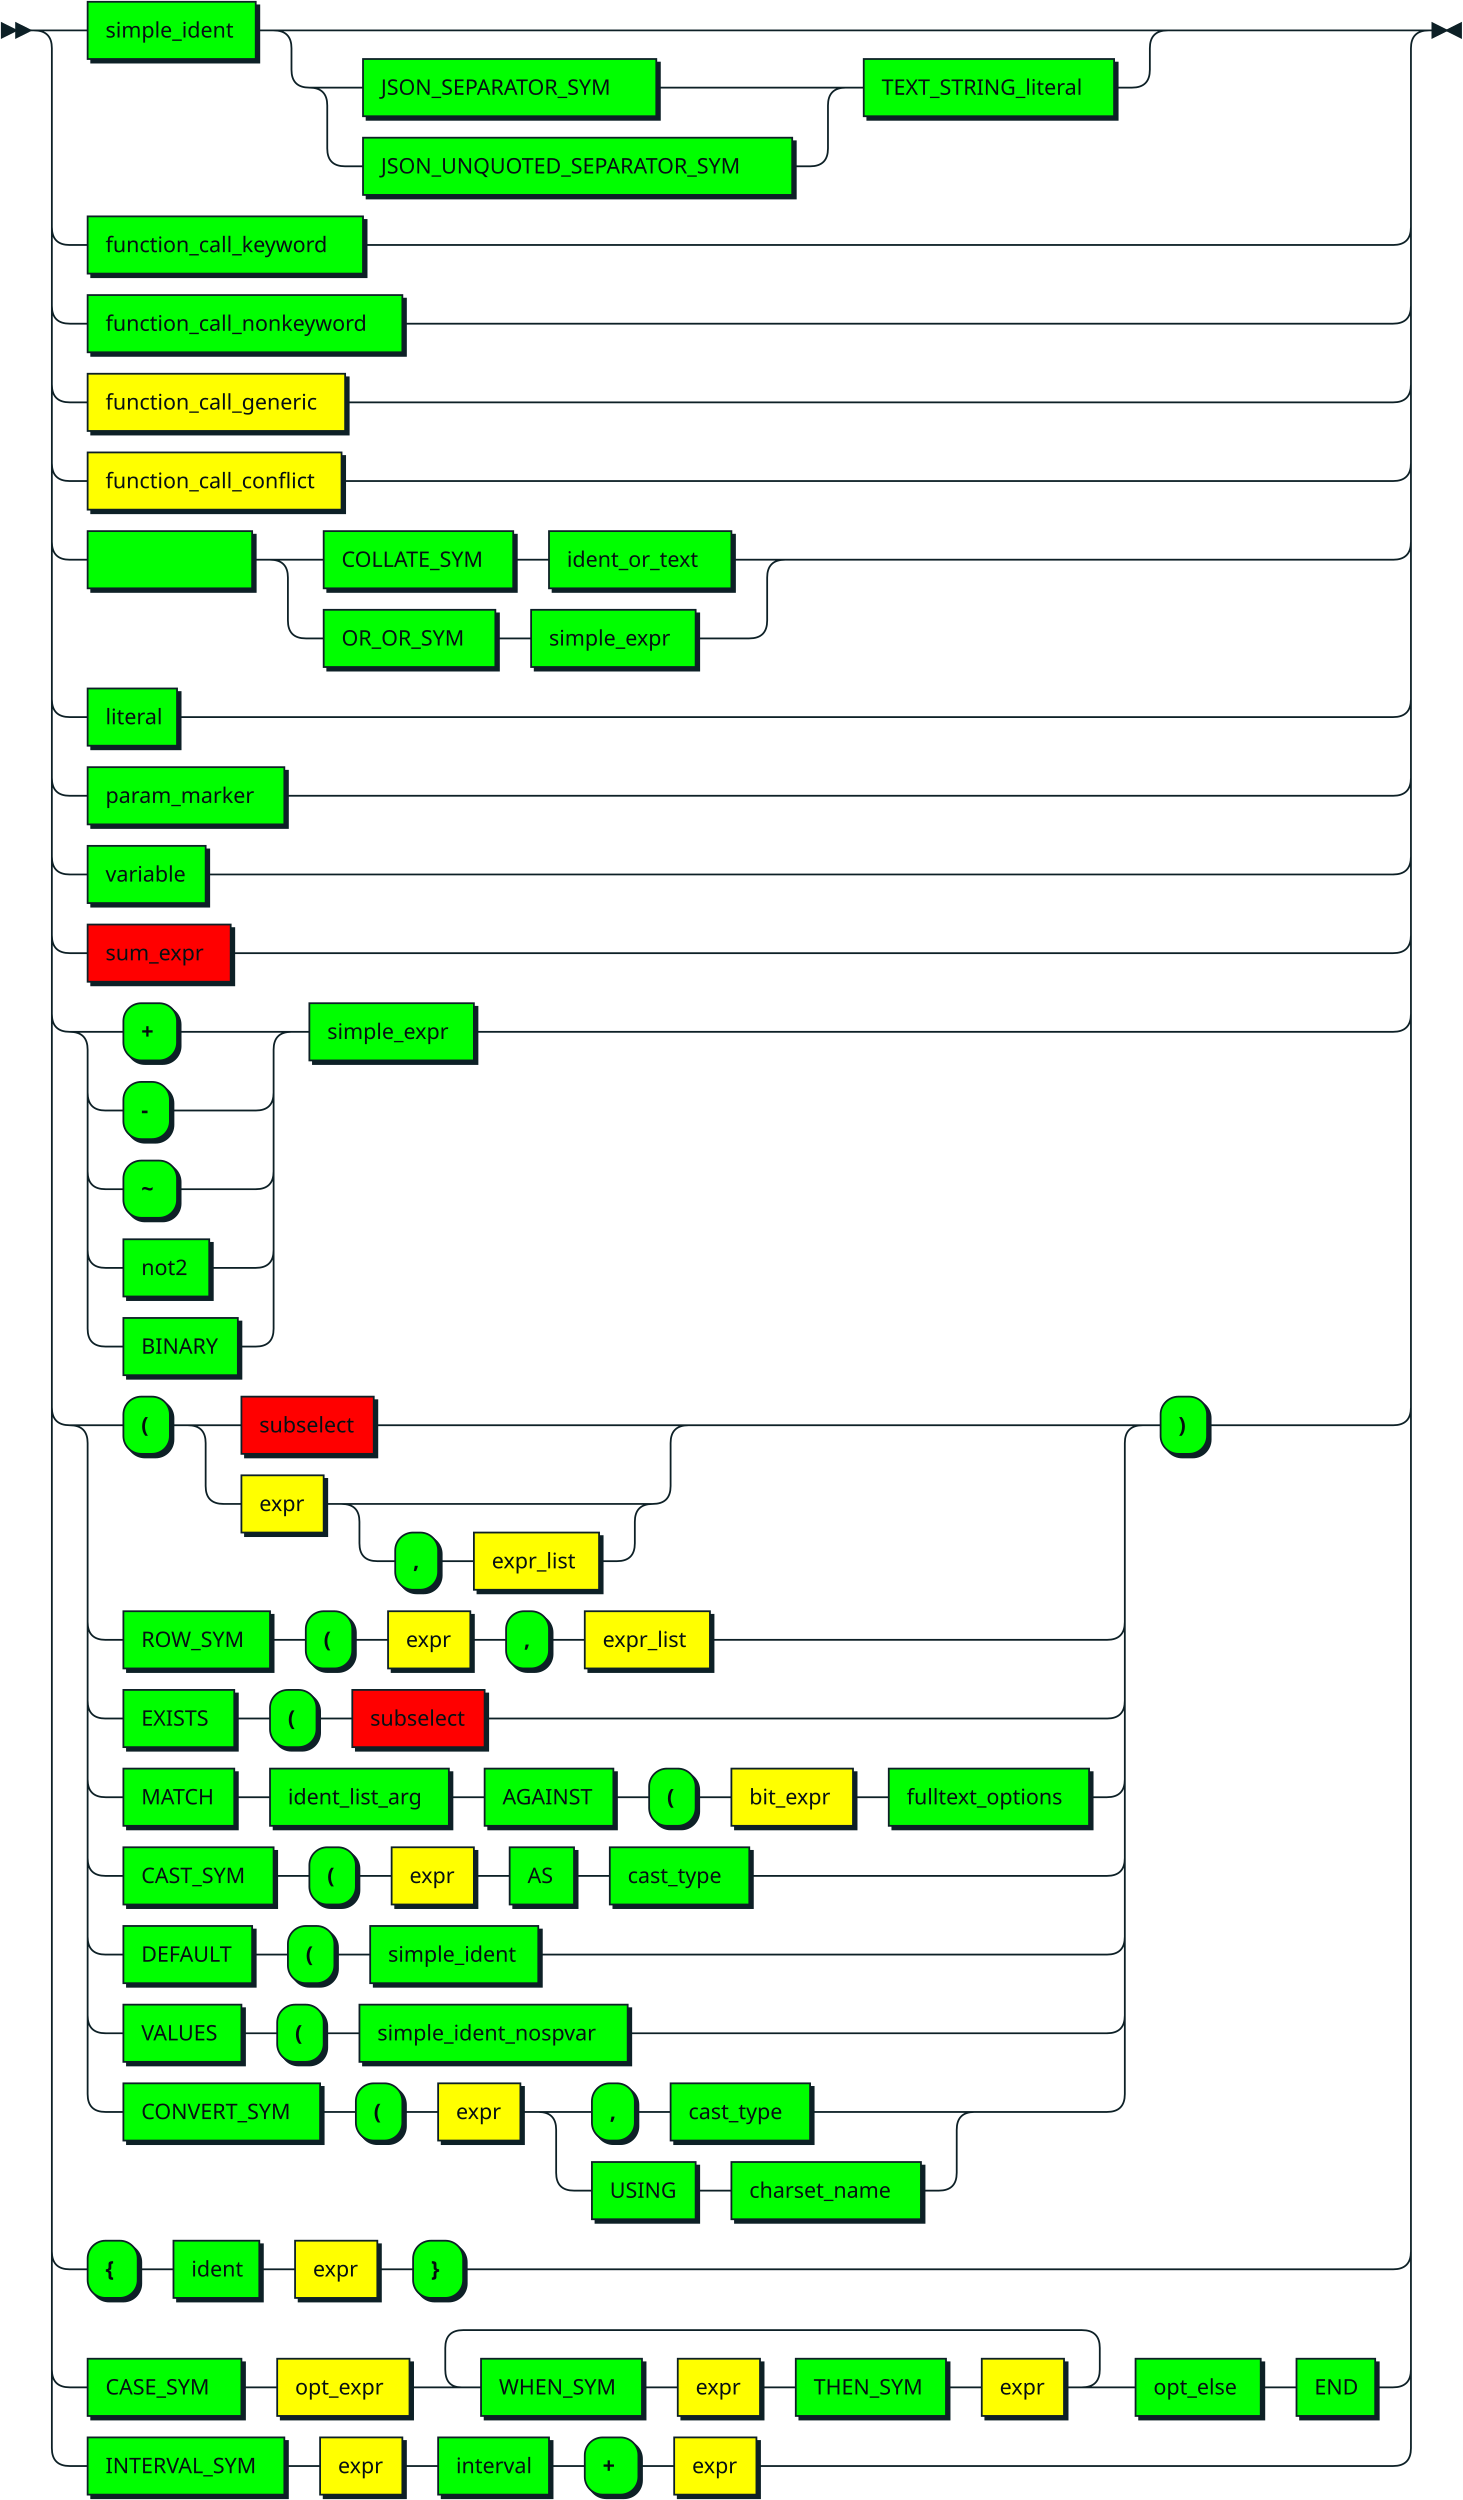
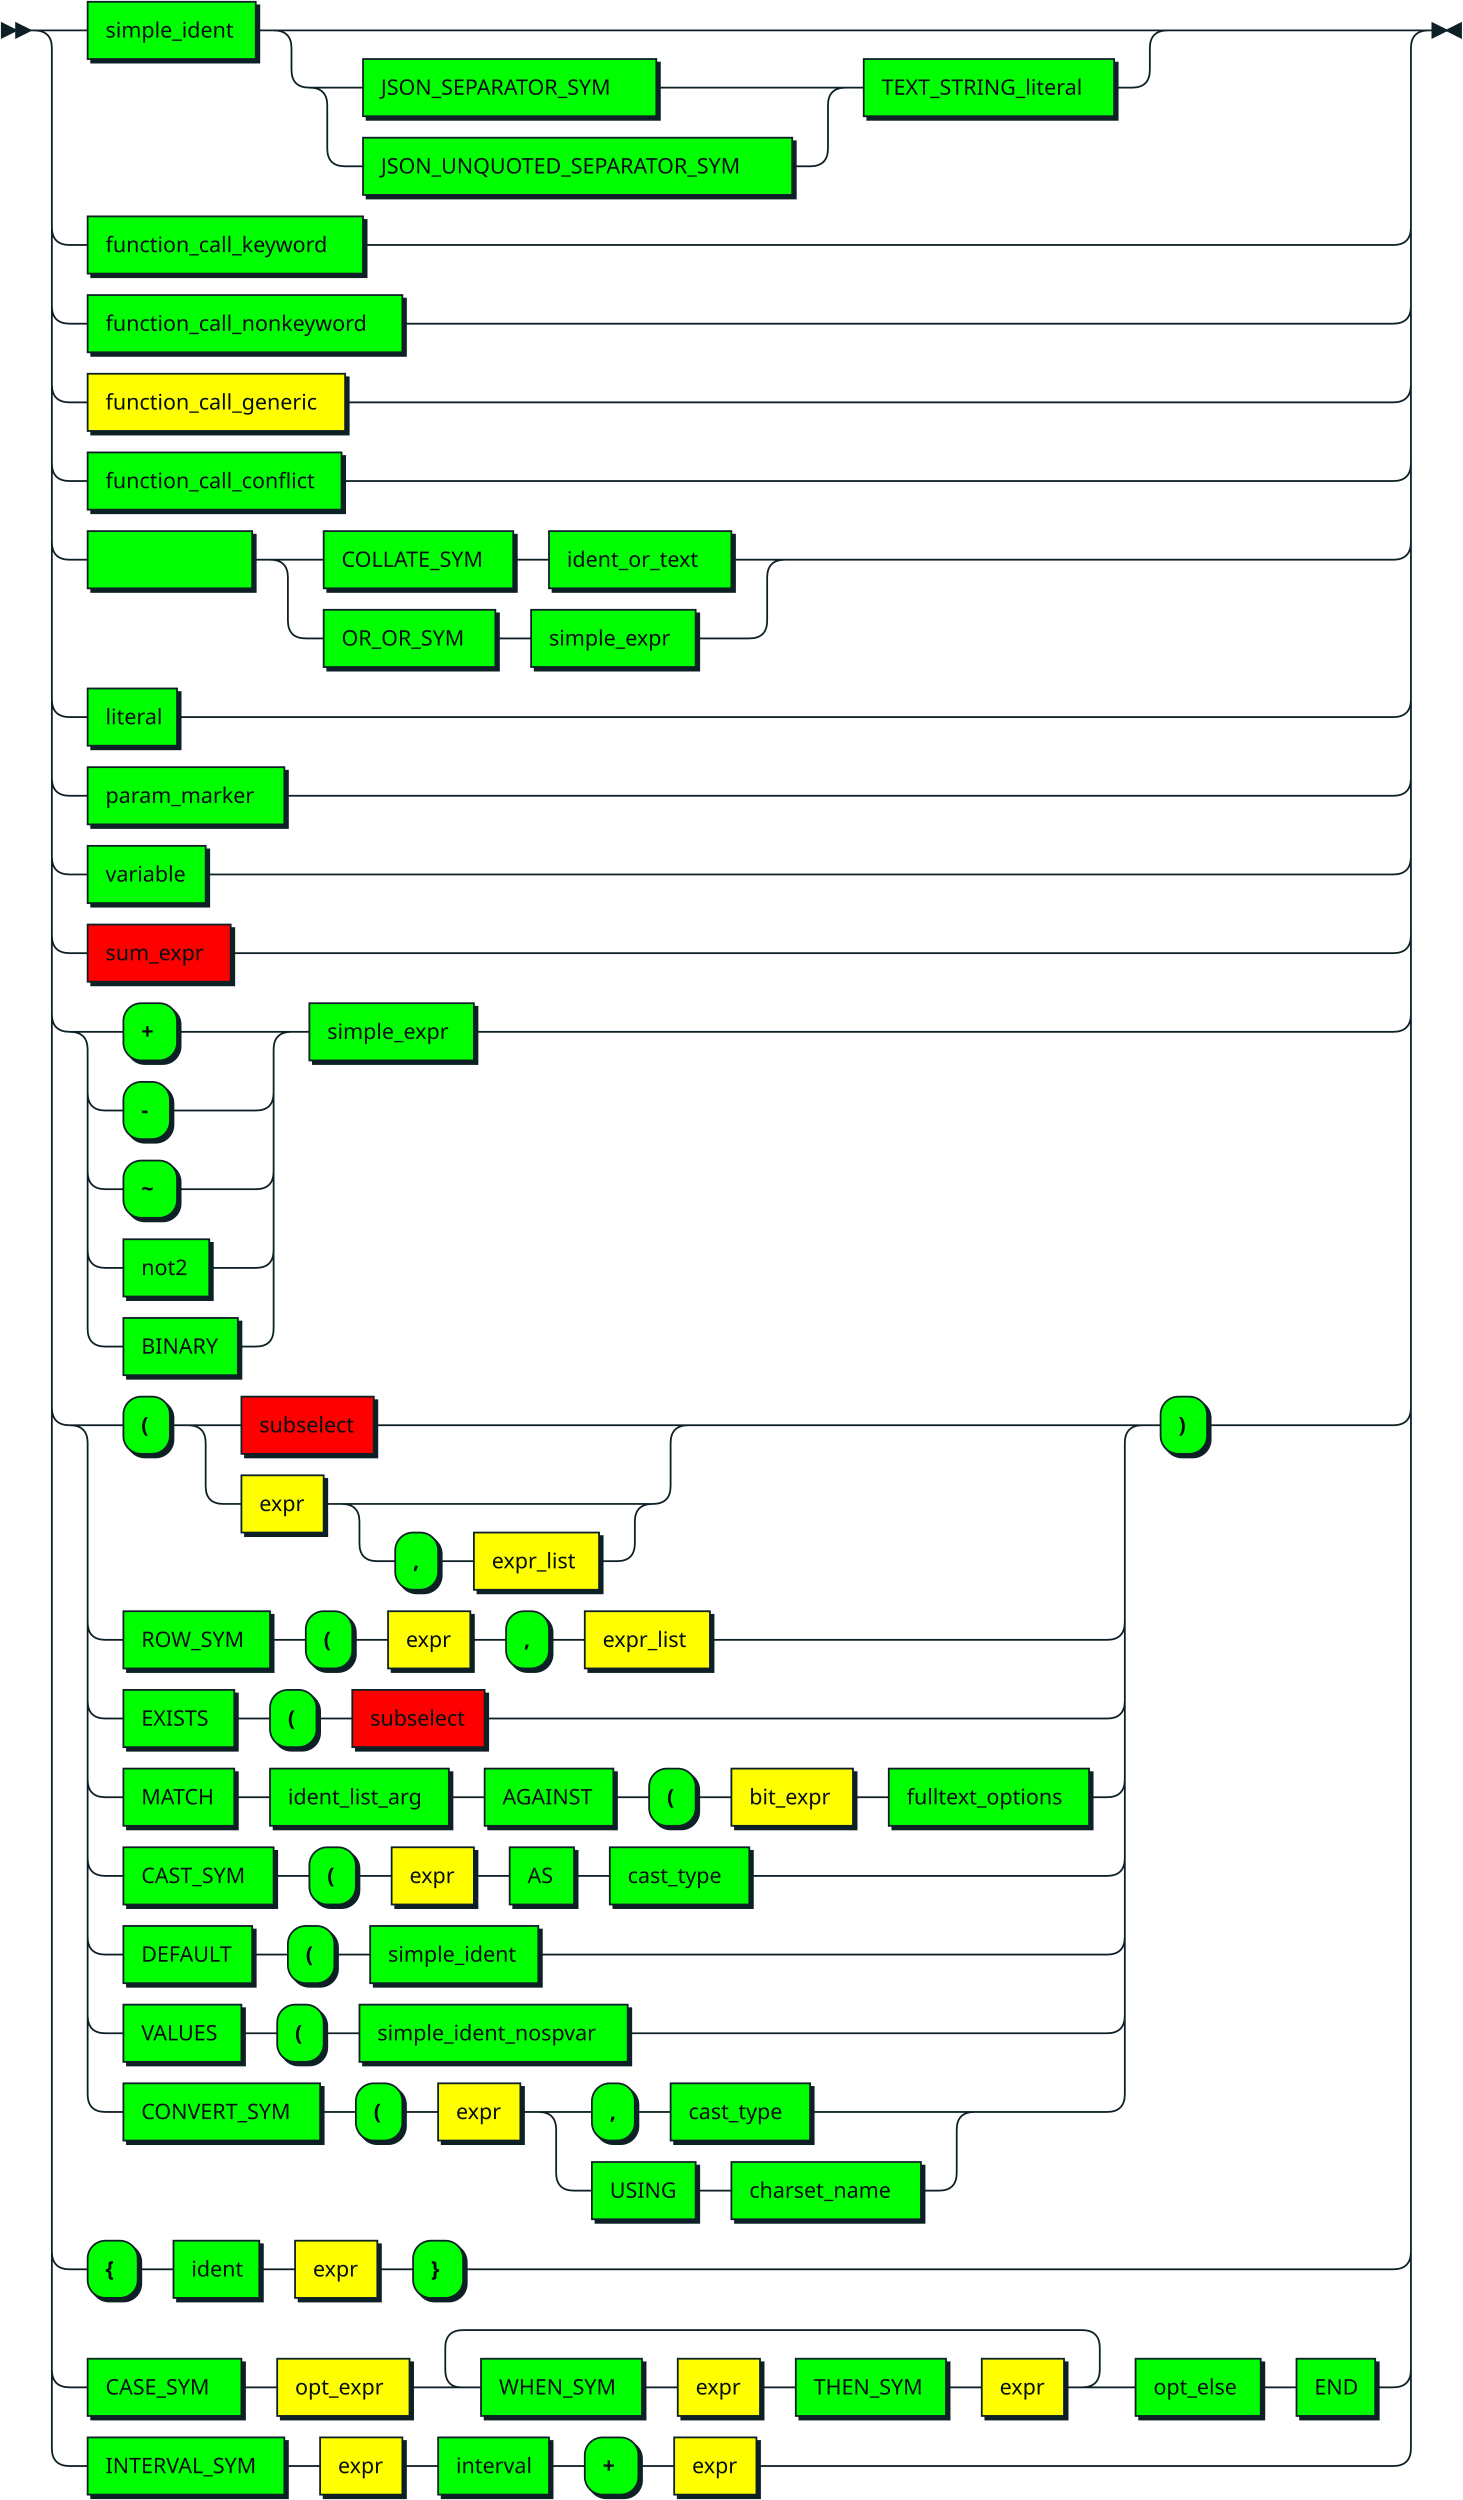
<svg xmlns="http://www.w3.org/2000/svg" xmlns:xlink="http://www.w3.org/1999/xlink" width="818" height="1398" version="1.1" id="svg1476">
  <defs id="defs876">
    <style type="text/css" id="style874">
               @namespace "http://www.w3.org/2000/svg";
               .line                 {fill: none; stroke: #0D2026;}
               .bold-line            {stroke: #050D0F; shape-rendering: crispEdges; stroke-width:
               2; }
               .thin-line            {stroke: #081317; shape-rendering: crispEdges}
               .filled               {fill: #0D2026; stroke: none;}
               text.terminal         {font-family: Verdana, Sans-serif;
               font-size: 12px;
               fill: #050D0F;
               font-weight: bold;
               }
               text.nonterminal      {font-family: Verdana, Sans-serif;
               font-size: 12px;
               fill: #061013;
               }
               text.regexp           {font-family: Verdana, Sans-serif;
               font-size: 12px;
               fill: #081317;
               }
               rect, circle, polygon {fill: #0D2026; stroke: #0D2026;}
               rect.terminal         {fill: #66B3CC; stroke: #0D2026;}
               rect.nonterminal      {fill: #9ECFDF; stroke: #0D2026;}
               rect.text             {fill: none; stroke: none;}
               polygon.regexp        {fill: #BBDDE8; stroke: #0D2026;}

            </style>
  </defs>
  <polygon points="9 17 1 13 1 21" id="polygon878" />
  <polygon points="17 17 9 13 9 21" id="polygon880" />
  <a xlink:href="#simple_ident" xlink:title="simple_ident" id="a888">
    <rect x="51" y="3" width="94" height="32" id="rect882" />
    <rect x="49" y="1" width="94" height="32" class="nonterminal" id="rect884" style="fill:#00ff00" />
    <text class="nonterminal" x="59" y="21" id="text886">simple_ident</text>
  </a>
  <a xlink:href="#JSON_SEPARATOR_SYM" xlink:title="JSON_SEPARATOR_SYM" id="a896">
    <rect x="205" y="35" width="164" height="32" id="rect890" />
    <rect x="203" y="33" width="164" height="32" class="nonterminal" id="rect892" style="fill:#00ff00" />
    <text class="nonterminal" x="213" y="53" id="text894">JSON_SEPARATOR_SYM</text>
  </a>
  <a xlink:href="#JSON_UNQUOTED_SEPARATOR_SYM" xlink:title="JSON_UNQUOTED_SEPARATOR_SYM" id="a904">
    <rect x="205" y="79" width="240" height="32" id="rect898" />
    <rect x="203" y="77" width="240" height="32" class="nonterminal" id="rect900" style="fill:#00ff00" />
    <text class="nonterminal" x="213" y="97" id="text902">JSON_UNQUOTED_SEPARATOR_SYM</text>
  </a>
  <a xlink:href="#TEXT_STRING_literal" xlink:title="TEXT_STRING_literal" id="a912">
    <rect x="485" y="35" width="140" height="32" id="rect906" />
    <rect x="483" y="33" width="140" height="32" class="nonterminal" id="rect908" style="fill:#00ff00" />
    <text class="nonterminal" x="493" y="53" id="text910">TEXT_STRING_literal</text>
  </a>
  <a xlink:href="#function_call_keyword" xlink:title="function_call_keyword" id="a920">
    <rect x="51" y="123" width="154" height="32" id="rect914" />
    <rect x="49" y="121" width="154" height="32" class="nonterminal" id="rect916" style="fill:#00ff00" />
    <text class="nonterminal" x="59" y="141" id="text918">function_call_keyword</text>
  </a>
  <a xlink:href="#function_call_nonkeyword" xlink:title="function_call_nonkeyword" id="a928">
    <rect x="51" y="167" width="176" height="32" id="rect922" />
    <rect x="49" y="165" width="176" height="32" class="nonterminal" id="rect924" style="fill:#00ff00" />
    <text class="nonterminal" x="59" y="185" id="text926">function_call_nonkeyword</text>
  </a>
  <a xlink:href="#function_call_generic" xlink:title="function_call_generic" id="a936">
    <rect x="51" y="211" width="144" height="32" id="rect930" />
    <rect x="49" y="209" width="144" height="32" class="nonterminal" id="rect932" style="fill:#ffff00" />
    <text class="nonterminal" x="59" y="229" id="text934">function_call_generic</text>
  </a>
  <a xlink:href="#function_call_conflict" xlink:title="function_call_conflict" id="a944">
    <rect x="51" y="255" width="142" height="32" id="rect938" />
-     <rect x="49" y="253" width="142" height="32" class="nonterminal" id="rect940" style="fill:#ffff00" />
+     <rect x="49" y="253" width="142" height="32" class="nonterminal" id="rect940" style="fill:#00ff00" />
    <text class="nonterminal" x="59" y="273" id="text942">function_call_conflict</text>
  </a>
  <a xlink:href="#simple_expr" xlink:title="simple_expr" id="a952">
    <rect x="51" y="299" width="92" height="32" id="rect946" />
    <rect x="49" y="297" width="92" height="32" class="nonterminal" id="rect948" style="fill:#00ff00" />
  </a>
  <a xlink:href="#COLLATE_SYM" xlink:title="COLLATE_SYM" id="a960">
    <rect x="183" y="299" width="106" height="32" id="rect954" />
    <rect x="181" y="297" width="106" height="32" class="nonterminal" id="rect956" style="fill:#00ff00" />
    <text class="nonterminal" x="191" y="317" id="text958">COLLATE_SYM</text>
  </a>
  <a xlink:href="#ident_or_text" xlink:title="ident_or_text" id="a968">
    <rect x="309" y="299" width="102" height="32" id="rect962" />
    <rect x="307" y="297" width="102" height="32" class="nonterminal" id="rect964" style="fill:#00ff00" />
    <text class="nonterminal" x="317" y="317" id="text966">ident_or_text</text>
  </a>
  <a xlink:href="#OR_OR_SYM" xlink:title="OR_OR_SYM" id="a976">
    <rect x="183" y="343" width="96" height="32" id="rect970" />
    <rect x="181" y="341" width="96" height="32" class="nonterminal" id="rect972" style="fill:#00ff00" />
    <text class="nonterminal" x="191" y="361" id="text974">OR_OR_SYM</text>
  </a>
  <a xlink:href="#simple_expr" xlink:title="simple_expr" id="a984">
    <rect x="299" y="343" width="92" height="32" id="rect978" />
    <rect x="297" y="341" width="92" height="32" class="nonterminal" id="rect980" style="fill:#00ff00" />
    <text class="nonterminal" x="307" y="361" id="text982">simple_expr</text>
  </a>
  <a xlink:href="#literal" xlink:title="literal" id="a992">
    <rect x="51" y="387" width="50" height="32" id="rect986" />
    <rect x="49" y="385" width="50" height="32" class="nonterminal" id="rect988" style="fill:#00ff00" />
    <text class="nonterminal" x="59" y="405" id="text990">literal</text>
  </a>
  <a xlink:href="#param_marker" xlink:title="param_marker" id="a1000">
    <rect x="51" y="431" width="110" height="32" id="rect994" />
    <rect x="49" y="429" width="110" height="32" class="nonterminal" id="rect996" style="fill:#00ff00" />
    <text class="nonterminal" x="59" y="449" id="text998">param_marker</text>
  </a>
  <a xlink:href="#variable" xlink:title="variable" id="a1008">
    <rect x="51" y="475" width="66" height="32" id="rect1002" />
    <rect x="49" y="473" width="66" height="32" class="nonterminal" id="rect1004" style="fill:#00ff00" />
    <text class="nonterminal" x="59" y="493" id="text1006">variable</text>
  </a>
  <a xlink:href="#sum_expr" xlink:title="sum_expr" id="a1016">
    <rect x="51" y="519" width="80" height="32" id="rect1010" />
    <rect x="49" y="517" width="80" height="32" class="nonterminal" id="rect1012" style="fill:#ff0000" />
    <text class="nonterminal" x="59" y="537" id="text1014">sum_expr</text>
  </a>
  <rect x="71" y="563" width="30" height="32" rx="10" id="rect1018" />
  <rect x="69" y="561" width="30" height="32" class="terminal" rx="10" id="rect1020" style="fill:#00ff00" />
  <text class="terminal" x="79" y="581" id="text1022">+</text>
  <rect x="71" y="607" width="26" height="32" rx="10" id="rect1024" />
  <rect x="69" y="605" width="26" height="32" class="terminal" rx="10" id="rect1026" style="fill:#00ff00" />
  <text class="terminal" x="79" y="625" id="text1028">-</text>
  <rect x="71" y="651" width="30" height="32" rx="10" id="rect1030" />
  <rect x="69" y="649" width="30" height="32" class="terminal" rx="10" id="rect1032" style="fill:#00ff00" />
  <text class="terminal" x="79" y="669" id="text1034">~</text>
  <a xlink:href="#not2" xlink:title="not2" id="a1042">
    <rect x="71" y="695" width="48" height="32" id="rect1036" />
    <rect x="69" y="693" width="48" height="32" class="nonterminal" id="rect1038" style="fill:#00ff00" />
    <text class="nonterminal" x="79" y="713" id="text1040">not2</text>
  </a>
  <a xlink:href="#BINARY" xlink:title="BINARY" id="a1050">
    <rect x="71" y="739" width="64" height="32" id="rect1044" />
    <rect x="69" y="737" width="64" height="32" class="nonterminal" id="rect1046" style="fill:#00ff00" />
    <text class="nonterminal" x="79" y="757" id="text1048">BINARY</text>
  </a>
  <a xlink:href="#simple_expr" xlink:title="simple_expr" id="a1058">
    <rect x="175" y="563" width="92" height="32" id="rect1052" />
    <rect x="173" y="561" width="92" height="32" class="nonterminal" id="rect1054" style="fill:#00ff00" />
    <text class="nonterminal" x="183" y="581" id="text1056">simple_expr</text>
  </a>
  <rect x="71" y="783" width="26" height="32" rx="10" id="rect1060" />
  <rect x="69" y="781" width="26" height="32" class="terminal" rx="10" id="rect1062" style="fill:#00ff00" />
  <text class="terminal" x="79" y="801" id="text1064">(</text>
  <a xlink:href="#subselect" xlink:title="subselect" id="a1072">
    <rect x="137" y="783" width="74" height="32" id="rect1066" />
    <rect x="135" y="781" width="74" height="32" class="nonterminal" id="rect1068" style="fill:#ff0000" />
    <text class="nonterminal" x="145" y="801" id="text1070">subselect</text>
  </a>
  <a xlink:href="#expr" xlink:title="expr" id="a1080">
    <rect x="137" y="827" width="46" height="32" id="rect1074" />
    <rect x="135" y="825" width="46" height="32" class="nonterminal" id="rect1076" style="fill:#ffff00" />
    <text class="nonterminal" x="145" y="845" id="text1078">expr</text>
  </a>
  <rect x="223" y="859" width="24" height="32" rx="10" id="rect1082" />
  <rect x="221" y="857" width="24" height="32" class="terminal" rx="10" id="rect1084" style="fill:#00ff00" />
  <text class="terminal" x="231" y="877" id="text1086">,</text>
  <a xlink:href="#expr_list" xlink:title="expr_list" id="a1094">
    <rect x="267" y="859" width="70" height="32" id="rect1088" />
    <rect x="265" y="857" width="70" height="32" class="nonterminal" id="rect1090" style="fill:#ffff00" />
    <text class="nonterminal" x="275" y="877" id="text1092">expr_list</text>
  </a>
  <a xlink:href="#ROW_SYM" xlink:title="ROW_SYM" id="a1102">
    <rect x="71" y="903" width="82" height="32" id="rect1096" />
    <rect x="69" y="901" width="82" height="32" class="nonterminal" id="rect1098" style="fill:#00ff00" />
    <text class="nonterminal" x="79" y="921" id="text1100">ROW_SYM</text>
  </a>
  <rect x="173" y="903" width="26" height="32" rx="10" id="rect1104" />
  <rect x="171" y="901" width="26" height="32" class="terminal" rx="10" id="rect1106" style="fill:#00ff00" />
  <text class="terminal" x="181" y="921" id="text1108">(</text>
  <a xlink:href="#expr" xlink:title="expr" id="a1116">
    <rect x="219" y="903" width="46" height="32" id="rect1110" />
    <rect x="217" y="901" width="46" height="32" class="nonterminal" id="rect1112" style="fill:#ffff00" />
    <text class="nonterminal" x="227" y="921" id="text1114">expr</text>
  </a>
  <rect x="285" y="903" width="24" height="32" rx="10" id="rect1118" />
  <rect x="283" y="901" width="24" height="32" class="terminal" rx="10" id="rect1120" style="fill:#00ff00" />
  <text class="terminal" x="293" y="921" id="text1122">,</text>
  <a xlink:href="#expr_list" xlink:title="expr_list" id="a1130">
    <rect x="329" y="903" width="70" height="32" id="rect1124" />
    <rect x="327" y="901" width="70" height="32" class="nonterminal" id="rect1126" style="fill:#ffff00" />
    <text class="nonterminal" x="337" y="921" id="text1128">expr_list</text>
  </a>
  <a xlink:href="#EXISTS" xlink:title="EXISTS" id="a1138">
    <rect x="71" y="947" width="62" height="32" id="rect1132" />
    <rect x="69" y="945" width="62" height="32" class="nonterminal" id="rect1134" style="fill:#00ff00" />
    <text class="nonterminal" x="79" y="965" id="text1136">EXISTS</text>
  </a>
  <rect x="153" y="947" width="26" height="32" rx="10" id="rect1140" />
  <rect x="151" y="945" width="26" height="32" class="terminal" rx="10" id="rect1142" style="fill:#00ff00" />
  <text class="terminal" x="161" y="965" id="text1144">(</text>
  <a xlink:href="#subselect" xlink:title="subselect" id="a1152">
    <rect x="199" y="947" width="74" height="32" id="rect1146" />
    <rect x="197" y="945" width="74" height="32" class="nonterminal" id="rect1148" style="fill:#ff0000" />
    <text class="nonterminal" x="207" y="965" id="text1150">subselect</text>
  </a>
  <a xlink:href="#MATCH" xlink:title="MATCH" id="a1160">
    <rect x="71" y="991" width="62" height="32" id="rect1154" />
    <rect x="69" y="989" width="62" height="32" class="nonterminal" id="rect1156" style="fill:#00ff00" />
    <text class="nonterminal" x="79" y="1009" id="text1158">MATCH</text>
  </a>
  <a xlink:href="#ident_list_arg" xlink:title="ident_list_arg" id="a1168">
    <rect x="153" y="991" width="100" height="32" id="rect1162" />
    <rect x="151" y="989" width="100" height="32" class="nonterminal" id="rect1164" style="fill:#00ff00" />
    <text class="nonterminal" x="161" y="1009" id="text1166">ident_list_arg</text>
  </a>
  <a xlink:href="#AGAINST" xlink:title="AGAINST" id="a1176">
    <rect x="273" y="991" width="72" height="32" id="rect1170" />
    <rect x="271" y="989" width="72" height="32" class="nonterminal" id="rect1172" style="fill:#00ff00" />
    <text class="nonterminal" x="281" y="1009" id="text1174">AGAINST</text>
  </a>
  <rect x="365" y="991" width="26" height="32" rx="10" id="rect1178" />
  <rect x="363" y="989" width="26" height="32" class="terminal" rx="10" id="rect1180" style="fill:#00ff00" />
  <text class="terminal" x="373" y="1009" id="text1182">(</text>
  <a xlink:href="#bit_expr" xlink:title="bit_expr" id="a1190">
    <rect x="411" y="991" width="68" height="32" id="rect1184" />
    <rect x="409" y="989" width="68" height="32" class="nonterminal" id="rect1186" style="fill:#ffff00" />
    <text class="nonterminal" x="419" y="1009" id="text1188">bit_expr</text>
  </a>
  <a xlink:href="#fulltext_options" xlink:title="fulltext_options" id="a1198">
    <rect x="499" y="991" width="112" height="32" id="rect1192" />
    <rect x="497" y="989" width="112" height="32" class="nonterminal" id="rect1194" style="fill:#00ff00" />
    <text class="nonterminal" x="507" y="1009" id="text1196">fulltext_options</text>
  </a>
  <a xlink:href="#CAST_SYM" xlink:title="CAST_SYM" id="a1206">
    <rect x="71" y="1035" width="84" height="32" id="rect1200" />
    <rect x="69" y="1033" width="84" height="32" class="nonterminal" id="rect1202" style="fill:#00ff00" />
    <text class="nonterminal" x="79" y="1053" id="text1204">CAST_SYM</text>
  </a>
  <rect x="175" y="1035" width="26" height="32" rx="10" id="rect1208" />
  <rect x="173" y="1033" width="26" height="32" class="terminal" rx="10" id="rect1210" style="fill:#00ff00" />
  <text class="terminal" x="183" y="1053" id="text1212">(</text>
  <a xlink:href="#expr" xlink:title="expr" id="a1220">
    <rect x="221" y="1035" width="46" height="32" id="rect1214" />
    <rect x="219" y="1033" width="46" height="32" class="nonterminal" id="rect1216" style="fill:#ffff00" />
    <text class="nonterminal" x="229" y="1053" id="text1218">expr</text>
  </a>
  <a xlink:href="#AS" xlink:title="AS" id="a1228">
    <rect x="287" y="1035" width="36" height="32" id="rect1222" />
    <rect x="285" y="1033" width="36" height="32" class="nonterminal" id="rect1224" style="fill:#00ff00" />
    <text class="nonterminal" x="295" y="1053" id="text1226">AS</text>
  </a>
  <a xlink:href="#cast_type" xlink:title="cast_type" id="a1236">
    <rect x="343" y="1035" width="78" height="32" id="rect1230" />
    <rect x="341" y="1033" width="78" height="32" class="nonterminal" id="rect1232" style="fill:#00ff00" />
    <text class="nonterminal" x="351" y="1053" id="text1234">cast_type</text>
  </a>
  <a xlink:href="#DEFAULT" xlink:title="DEFAULT" id="a1244">
    <rect x="71" y="1079" width="72" height="32" id="rect1238" />
    <rect x="69" y="1077" width="72" height="32" class="nonterminal" id="rect1240" style="fill:#00ff00" />
    <text class="nonterminal" x="79" y="1097" id="text1242">DEFAULT</text>
  </a>
  <rect x="163" y="1079" width="26" height="32" rx="10" id="rect1246" />
  <rect x="161" y="1077" width="26" height="32" class="terminal" rx="10" id="rect1248" style="fill:#00ff00" />
  <text class="terminal" x="171" y="1097" id="text1250">(</text>
  <a xlink:href="#simple_ident" xlink:title="simple_ident" id="a1258">
    <rect x="209" y="1079" width="94" height="32" id="rect1252" />
    <rect x="207" y="1077" width="94" height="32" class="nonterminal" id="rect1254" style="fill:#00ff00" />
    <text class="nonterminal" x="217" y="1097" id="text1256">simple_ident</text>
  </a>
  <a xlink:href="#VALUES" xlink:title="VALUES" id="a1266">
    <rect x="71" y="1123" width="66" height="32" id="rect1260" />
    <rect x="69" y="1121" width="66" height="32" class="nonterminal" id="rect1262" style="fill:#00ff00" />
    <text class="nonterminal" x="79" y="1141" id="text1264">VALUES</text>
  </a>
  <rect x="157" y="1123" width="26" height="32" rx="10" id="rect1268" />
  <rect x="155" y="1121" width="26" height="32" class="terminal" rx="10" id="rect1270" style="fill:#00ff00" />
  <text class="terminal" x="165" y="1141" id="text1272">(</text>
  <a xlink:href="#simple_ident_nospvar" xlink:title="simple_ident_nospvar" id="a1280">
    <rect x="203" y="1123" width="150" height="32" id="rect1274" />
    <rect x="201" y="1121" width="150" height="32" class="nonterminal" id="rect1276" style="fill:#00ff00" />
    <text class="nonterminal" x="211" y="1141" id="text1278">simple_ident_nospvar</text>
  </a>
  <a xlink:href="#CONVERT_SYM" xlink:title="CONVERT_SYM" id="a1288">
    <rect x="71" y="1167" width="110" height="32" id="rect1282" />
    <rect x="69" y="1165" width="110" height="32" class="nonterminal" id="rect1284" style="fill:#00ff00" />
    <text class="nonterminal" x="79" y="1185" id="text1286">CONVERT_SYM</text>
  </a>
  <rect x="201" y="1167" width="26" height="32" rx="10" id="rect1290" />
  <rect x="199" y="1165" width="26" height="32" class="terminal" rx="10" id="rect1292" style="fill:#00ff00" />
  <text class="terminal" x="209" y="1185" id="text1294">(</text>
  <a xlink:href="#expr" xlink:title="expr" id="a1302">
    <rect x="247" y="1167" width="46" height="32" id="rect1296" />
    <rect x="245" y="1165" width="46" height="32" class="nonterminal" id="rect1298" style="fill:#ffff00" />
    <text class="nonterminal" x="255" y="1185" id="text1300">expr</text>
  </a>
  <rect x="333" y="1167" width="24" height="32" rx="10" id="rect1304" />
  <rect x="331" y="1165" width="24" height="32" class="terminal" rx="10" id="rect1306" style="fill:#00ff00" />
  <text class="terminal" x="341" y="1185" id="text1308">,</text>
  <a xlink:href="#cast_type" xlink:title="cast_type" id="a1316">
    <rect x="377" y="1167" width="78" height="32" id="rect1310" />
    <rect x="375" y="1165" width="78" height="32" class="nonterminal" id="rect1312" style="fill:#00ff00" />
    <text class="nonterminal" x="385" y="1185" id="text1314">cast_type</text>
  </a>
  <a xlink:href="#USING" xlink:title="USING" id="a1324">
    <rect x="333" y="1211" width="58" height="32" id="rect1318" />
    <rect x="331" y="1209" width="58" height="32" class="nonterminal" id="rect1320" style="fill:#00ff00" />
    <text class="nonterminal" x="341" y="1229" id="text1322">USING</text>
  </a>
  <a xlink:href="#charset_name" xlink:title="charset_name" id="a1332">
    <rect x="411" y="1211" width="106" height="32" id="rect1326" />
    <rect x="409" y="1209" width="106" height="32" class="nonterminal" id="rect1328" style="fill:#00ff00" />
    <text class="nonterminal" x="419" y="1229" id="text1330">charset_name</text>
  </a>
  <rect x="651" y="783" width="26" height="32" rx="10" id="rect1334" />
  <rect x="649" y="781" width="26" height="32" class="terminal" rx="10" id="rect1336" style="fill:#00ff00" />
  <text class="terminal" x="659" y="801" id="text1338">)</text>
  <rect x="51" y="1255" width="28" height="32" rx="10" id="rect1340" />
  <rect x="49" y="1253" width="28" height="32" class="terminal" rx="10" id="rect1342" style="fill:#00ff00" />
  <text class="terminal" x="59" y="1273" id="text1344">{</text>
  <a xlink:href="#ident" xlink:title="ident" id="a1352">
    <rect x="99" y="1255" width="48" height="32" id="rect1346" />
    <rect x="97" y="1253" width="48" height="32" class="nonterminal" id="rect1348" style="fill:#00ff00" />
    <text class="nonterminal" x="107" y="1273" id="text1350">ident</text>
  </a>
  <a xlink:href="#expr" xlink:title="expr" id="a1360">
    <rect x="167" y="1255" width="46" height="32" id="rect1354" />
    <rect x="165" y="1253" width="46" height="32" class="nonterminal" id="rect1356" style="fill:#ffff00" />
    <text class="nonterminal" x="175" y="1273" id="text1358">expr</text>
  </a>
  <rect x="233" y="1255" width="28" height="32" rx="10" id="rect1362" />
  <rect x="231" y="1253" width="28" height="32" class="terminal" rx="10" id="rect1364" style="fill:#00ff00" />
  <text class="terminal" x="241" y="1273" id="text1366">}</text>
  <a xlink:href="#CASE_SYM" xlink:title="CASE_SYM" id="a1374">
    <rect x="51" y="1321" width="86" height="32" id="rect1368" />
    <rect x="49" y="1319" width="86" height="32" class="nonterminal" id="rect1370" style="fill:#00ff00" />
    <text class="nonterminal" x="59" y="1339" id="text1372">CASE_SYM</text>
  </a>
  <a xlink:href="#opt_expr" xlink:title="opt_expr" id="a1382">
    <rect x="157" y="1321" width="74" height="32" id="rect1376" />
    <rect x="155" y="1319" width="74" height="32" class="nonterminal" id="rect1378" style="fill:#ffff00" />
    <text class="nonterminal" x="165" y="1339" id="text1380">opt_expr</text>
  </a>
  <a xlink:href="#WHEN_SYM" xlink:title="WHEN_SYM" id="a1390">
    <rect x="271" y="1321" width="90" height="32" id="rect1384" />
    <rect x="269" y="1319" width="90" height="32" class="nonterminal" id="rect1386" style="fill:#00ff00" />
    <text class="nonterminal" x="279" y="1339" id="text1388">WHEN_SYM</text>
  </a>
  <a xlink:href="#expr" xlink:title="expr" id="a1398">
    <rect x="381" y="1321" width="46" height="32" id="rect1392" />
    <rect x="379" y="1319" width="46" height="32" class="nonterminal" id="rect1394" style="fill:#ffff00" />
    <text class="nonterminal" x="389" y="1339" id="text1396">expr</text>
  </a>
  <a xlink:href="#THEN_SYM" xlink:title="THEN_SYM" id="a1406">
    <rect x="447" y="1321" width="84" height="32" id="rect1400" />
    <rect x="445" y="1319" width="84" height="32" class="nonterminal" id="rect1402" style="fill:#00ff00" />
    <text class="nonterminal" x="455" y="1339" id="text1404">THEN_SYM</text>
  </a>
  <a xlink:href="#expr" xlink:title="expr" id="a1414">
    <rect x="551" y="1321" width="46" height="32" id="rect1408" />
    <rect x="549" y="1319" width="46" height="32" class="nonterminal" id="rect1410" style="fill:#ffff00" />
    <text class="nonterminal" x="559" y="1339" id="text1412">expr</text>
  </a>
  <a xlink:href="#opt_else" xlink:title="opt_else" id="a1422">
    <rect x="637" y="1321" width="70" height="32" id="rect1416" />
    <rect x="635" y="1319" width="70" height="32" class="nonterminal" id="rect1418" style="fill:#00ff00" />
    <text class="nonterminal" x="645" y="1339" id="text1420">opt_else</text>
  </a>
  <a xlink:href="#END" xlink:title="END" id="a1430">
    <rect x="727" y="1321" width="44" height="32" id="rect1424" />
    <rect x="725" y="1319" width="44" height="32" class="nonterminal" id="rect1426" style="fill:#00ff00" />
    <text class="nonterminal" x="735" y="1339" id="text1428">END</text>
  </a>
  <a xlink:href="#INTERVAL_SYM" xlink:title="INTERVAL_SYM" id="a1438">
    <rect x="51" y="1365" width="110" height="32" id="rect1432" />
    <rect x="49" y="1363" width="110" height="32" class="nonterminal" id="rect1434" style="fill:#00ff00" />
    <text class="nonterminal" x="59" y="1383" id="text1436">INTERVAL_SYM</text>
  </a>
  <a xlink:href="#expr" xlink:title="expr" id="a1446">
    <rect x="181" y="1365" width="46" height="32" id="rect1440" />
    <rect x="179" y="1363" width="46" height="32" class="nonterminal" id="rect1442" style="fill:#ffff00" />
    <text class="nonterminal" x="189" y="1383" id="text1444">expr</text>
  </a>
  <a xlink:href="#interval" xlink:title="interval" id="a1454">
    <rect x="247" y="1365" width="62" height="32" id="rect1448" />
    <rect x="245" y="1363" width="62" height="32" class="nonterminal" id="rect1450" style="fill:#00ff00" />
    <text class="nonterminal" x="255" y="1383" id="text1452">interval</text>
  </a>
  <rect x="329" y="1365" width="30" height="32" rx="10" id="rect1456" />
  <rect x="327" y="1363" width="30" height="32" class="terminal" rx="10" id="rect1458" style="fill:#00ff00" />
  <text class="terminal" x="337" y="1383" id="text1460">+</text>
  <a xlink:href="#expr" xlink:title="expr" id="a1468">
    <rect x="379" y="1365" width="46" height="32" id="rect1462" />
    <rect x="377" y="1363" width="46" height="32" class="nonterminal" id="rect1464" style="fill:#ffff00" />
    <text class="nonterminal" x="387" y="1383" id="text1466">expr</text>
  </a>
  <path class="line" d="m17 17 h2 m20 0 h10 m94 0 h10 m20 0 h10 m0 0 h450 m-480 0 h20 m460 0 h20 m-500 0 q10 0 10 10 m480 0 q0 -10 10 -10 m-490 10 v12 m480 0 v-12 m-480 12 q0 10 10 10 m460 0 q10 0 10 -10 m-450 10 h10 m164 0 h10 m0 0 h76 m-280 0 h20 m260 0 h20 m-300 0 q10 0 10 10 m280 0 q0 -10 10 -10 m-290 10 v24 m280 0 v-24 m-280 24 q0 10 10 10 m260 0 q10 0 10 -10 m-270 10 h10 m240 0 h10 m20 -44 h10 m140 0 h10 m20 -32 h126 m-760 0 h20 m740 0 h20 m-780 0 q10 0 10 10 m760 0 q0 -10 10 -10 m-770 10 v100 m760 0 v-100 m-760 100 q0 10 10 10 m740 0 q10 0 10 -10 m-750 10 h10 m154 0 h10 m0 0 h566 m-750 -10 v20 m760 0 v-20 m-760 20 v24 m760 0 v-24 m-760 24 q0 10 10 10 m740 0 q10 0 10 -10 m-750 10 h10 m176 0 h10 m0 0 h544 m-750 -10 v20 m760 0 v-20 m-760 20 v24 m760 0 v-24 m-760 24 q0 10 10 10 m740 0 q10 0 10 -10 m-750 10 h10 m144 0 h10 m0 0 h576 m-750 -10 v20 m760 0 v-20 m-760 20 v24 m760 0 v-24 m-760 24 q0 10 10 10 m740 0 q10 0 10 -10 m-750 10 h10 m142 0 h10 m0 0 h578 m-750 -10 v20 m760 0 v-20 m-760 20 v24 m760 0 v-24 m-760 24 q0 10 10 10 m740 0 q10 0 10 -10 m-750 10 h10 m92 0 h10 m20 0 h10 m106 0 h10 m0 0 h10 m102 0 h10 m-268 0 h20 m248 0 h20 m-288 0 q10 0 10 10 m268 0 q0 -10 10 -10 m-278 10 v24 m268 0 v-24 m-268 24 q0 10 10 10 m248 0 q10 0 10 -10 m-258 10 h10 m96 0 h10 m0 0 h10 m92 0 h10 m0 0 h20 m20 -44 h340 m-750 -10 v20 m760 0 v-20 m-760 20 v68 m760 0 v-68 m-760 68 q0 10 10 10 m740 0 q10 0 10 -10 m-750 10 h10 m50 0 h10 m0 0 h670 m-750 -10 v20 m760 0 v-20 m-760 20 v24 m760 0 v-24 m-760 24 q0 10 10 10 m740 0 q10 0 10 -10 m-750 10 h10 m110 0 h10 m0 0 h610 m-750 -10 v20 m760 0 v-20 m-760 20 v24 m760 0 v-24 m-760 24 q0 10 10 10 m740 0 q10 0 10 -10 m-750 10 h10 m66 0 h10 m0 0 h654 m-750 -10 v20 m760 0 v-20 m-760 20 v24 m760 0 v-24 m-760 24 q0 10 10 10 m740 0 q10 0 10 -10 m-750 10 h10 m80 0 h10 m0 0 h640 m-750 -10 v20 m760 0 v-20 m-760 20 v24 m760 0 v-24 m-760 24 q0 10 10 10 m740 0 q10 0 10 -10 m-730 10 h10 m30 0 h10 m0 0 h34 m-104 0 h20 m84 0 h20 m-124 0 q10 0 10 10 m104 0 q0 -10 10 -10 m-114 10 v24 m104 0 v-24 m-104 24 q0 10 10 10 m84 0 q10 0 10 -10 m-94 10 h10 m26 0 h10 m0 0 h38 m-94 -10 v20 m104 0 v-20 m-104 20 v24 m104 0 v-24 m-104 24 q0 10 10 10 m84 0 q10 0 10 -10 m-94 10 h10 m30 0 h10 m0 0 h34 m-94 -10 v20 m104 0 v-20 m-104 20 v24 m104 0 v-24 m-104 24 q0 10 10 10 m84 0 q10 0 10 -10 m-94 10 h10 m48 0 h10 m0 0 h16 m-94 -10 v20 m104 0 v-20 m-104 20 v24 m104 0 v-24 m-104 24 q0 10 10 10 m84 0 q10 0 10 -10 m-94 10 h10 m64 0 h10 m20 -176 h10 m92 0 h10 m0 0 h504 m-750 -10 v20 m760 0 v-20 m-760 20 v200 m760 0 v-200 m-760 200 q0 10 10 10 m740 0 q10 0 10 -10 m-730 10 h10 m26 0 h10 m20 0 h10 m74 0 h10 m0 0 h146 m-260 0 h20 m240 0 h20 m-280 0 q10 0 10 10 m260 0 q0 -10 10 -10 m-270 10 v24 m260 0 v-24 m-260 24 q0 10 10 10 m240 0 q10 0 10 -10 m-250 10 h10 m46 0 h10 m20 0 h10 m0 0 h124 m-154 0 h20 m134 0 h20 m-174 0 q10 0 10 10 m154 0 q0 -10 10 -10 m-164 10 v12 m154 0 v-12 m-154 12 q0 10 10 10 m134 0 q10 0 10 -10 m-144 10 h10 m24 0 h10 m0 0 h10 m70 0 h10 m40 -76 h234 m-580 0 h20 m560 0 h20 m-600 0 q10 0 10 10 m580 0 q0 -10 10 -10 m-590 10 v100 m580 0 v-100 m-580 100 q0 10 10 10 m560 0 q10 0 10 -10 m-570 10 h10 m82 0 h10 m0 0 h10 m26 0 h10 m0 0 h10 m46 0 h10 m0 0 h10 m24 0 h10 m0 0 h10 m70 0 h10 m0 0 h212 m-570 -10 v20 m580 0 v-20 m-580 20 v24 m580 0 v-24 m-580 24 q0 10 10 10 m560 0 q10 0 10 -10 m-570 10 h10 m62 0 h10 m0 0 h10 m26 0 h10 m0 0 h10 m74 0 h10 m0 0 h338 m-570 -10 v20 m580 0 v-20 m-580 20 v24 m580 0 v-24 m-580 24 q0 10 10 10 m560 0 q10 0 10 -10 m-570 10 h10 m62 0 h10 m0 0 h10 m100 0 h10 m0 0 h10 m72 0 h10 m0 0 h10 m26 0 h10 m0 0 h10 m68 0 h10 m0 0 h10 m112 0 h10 m-570 -10 v20 m580 0 v-20 m-580 20 v24 m580 0 v-24 m-580 24 q0 10 10 10 m560 0 q10 0 10 -10 m-570 10 h10 m84 0 h10 m0 0 h10 m26 0 h10 m0 0 h10 m46 0 h10 m0 0 h10 m36 0 h10 m0 0 h10 m78 0 h10 m0 0 h190 m-570 -10 v20 m580 0 v-20 m-580 20 v24 m580 0 v-24 m-580 24 q0 10 10 10 m560 0 q10 0 10 -10 m-570 10 h10 m72 0 h10 m0 0 h10 m26 0 h10 m0 0 h10 m94 0 h10 m0 0 h308 m-570 -10 v20 m580 0 v-20 m-580 20 v24 m580 0 v-24 m-580 24 q0 10 10 10 m560 0 q10 0 10 -10 m-570 10 h10 m66 0 h10 m0 0 h10 m26 0 h10 m0 0 h10 m150 0 h10 m0 0 h258 m-570 -10 v20 m580 0 v-20 m-580 20 v24 m580 0 v-24 m-580 24 q0 10 10 10 m560 0 q10 0 10 -10 m-570 10 h10 m110 0 h10 m0 0 h10 m26 0 h10 m0 0 h10 m46 0 h10 m20 0 h10 m24 0 h10 m0 0 h10 m78 0 h10 m0 0 h62 m-224 0 h20 m204 0 h20 m-244 0 q10 0 10 10 m224 0 q0 -10 10 -10 m-234 10 v24 m224 0 v-24 m-224 24 q0 10 10 10 m204 0 q10 0 10 -10 m-214 10 h10 m58 0 h10 m0 0 h10 m106 0 h10 m20 -44 h74 m20 -384 h10 m26 0 h10 m0 0 h94 m-750 -10 v20 m760 0 v-20 m-760 20 v452 m760 0 v-452 m-760 452 q0 10 10 10 m740 0 q10 0 10 -10 m-750 10 h10 m28 0 h10 m0 0 h10 m48 0 h10 m0 0 h10 m46 0 h10 m0 0 h10 m28 0 h10 m0 0 h510 m-750 -10 v20 m760 0 v-20 m-760 20 v46 m760 0 v-46 m-760 46 q0 10 10 10 m740 0 q10 0 10 -10 m-750 10 h10 m86 0 h10 m0 0 h10 m74 0 h10 m20 0 h10 m90 0 h10 m0 0 h10 m46 0 h10 m0 0 h10 m84 0 h10 m0 0 h10 m46 0 h10 m-366 0 l20 0 m-1 0 q-9 0 -9 -10 l0 -12 q0 -10 10 -10 m346 32 l20 0 m-20 0 q10 0 10 -10 l0 -12 q0 -10 -10 -10 m-346 0 h10 m0 0 h336 m20 32 h10 m70 0 h10 m0 0 h10 m44 0 h10 m-750 -10 v20 m760 0 v-20 m-760 20 v24 m760 0 v-24 m-760 24 q0 10 10 10 m740 0 q10 0 10 -10 m-750 10 h10 m110 0 h10 m0 0 h10 m46 0 h10 m0 0 h10 m62 0 h10 m0 0 h10 m30 0 h10 m0 0 h10 m46 0 h10 m0 0 h346 m23 -1362 h-3" id="path1470" />
  <polygon points="809 17 817 13 817 21" id="polygon1472" />
  <polygon points="809 17 801 13 801 21" id="polygon1474" />
</svg>
